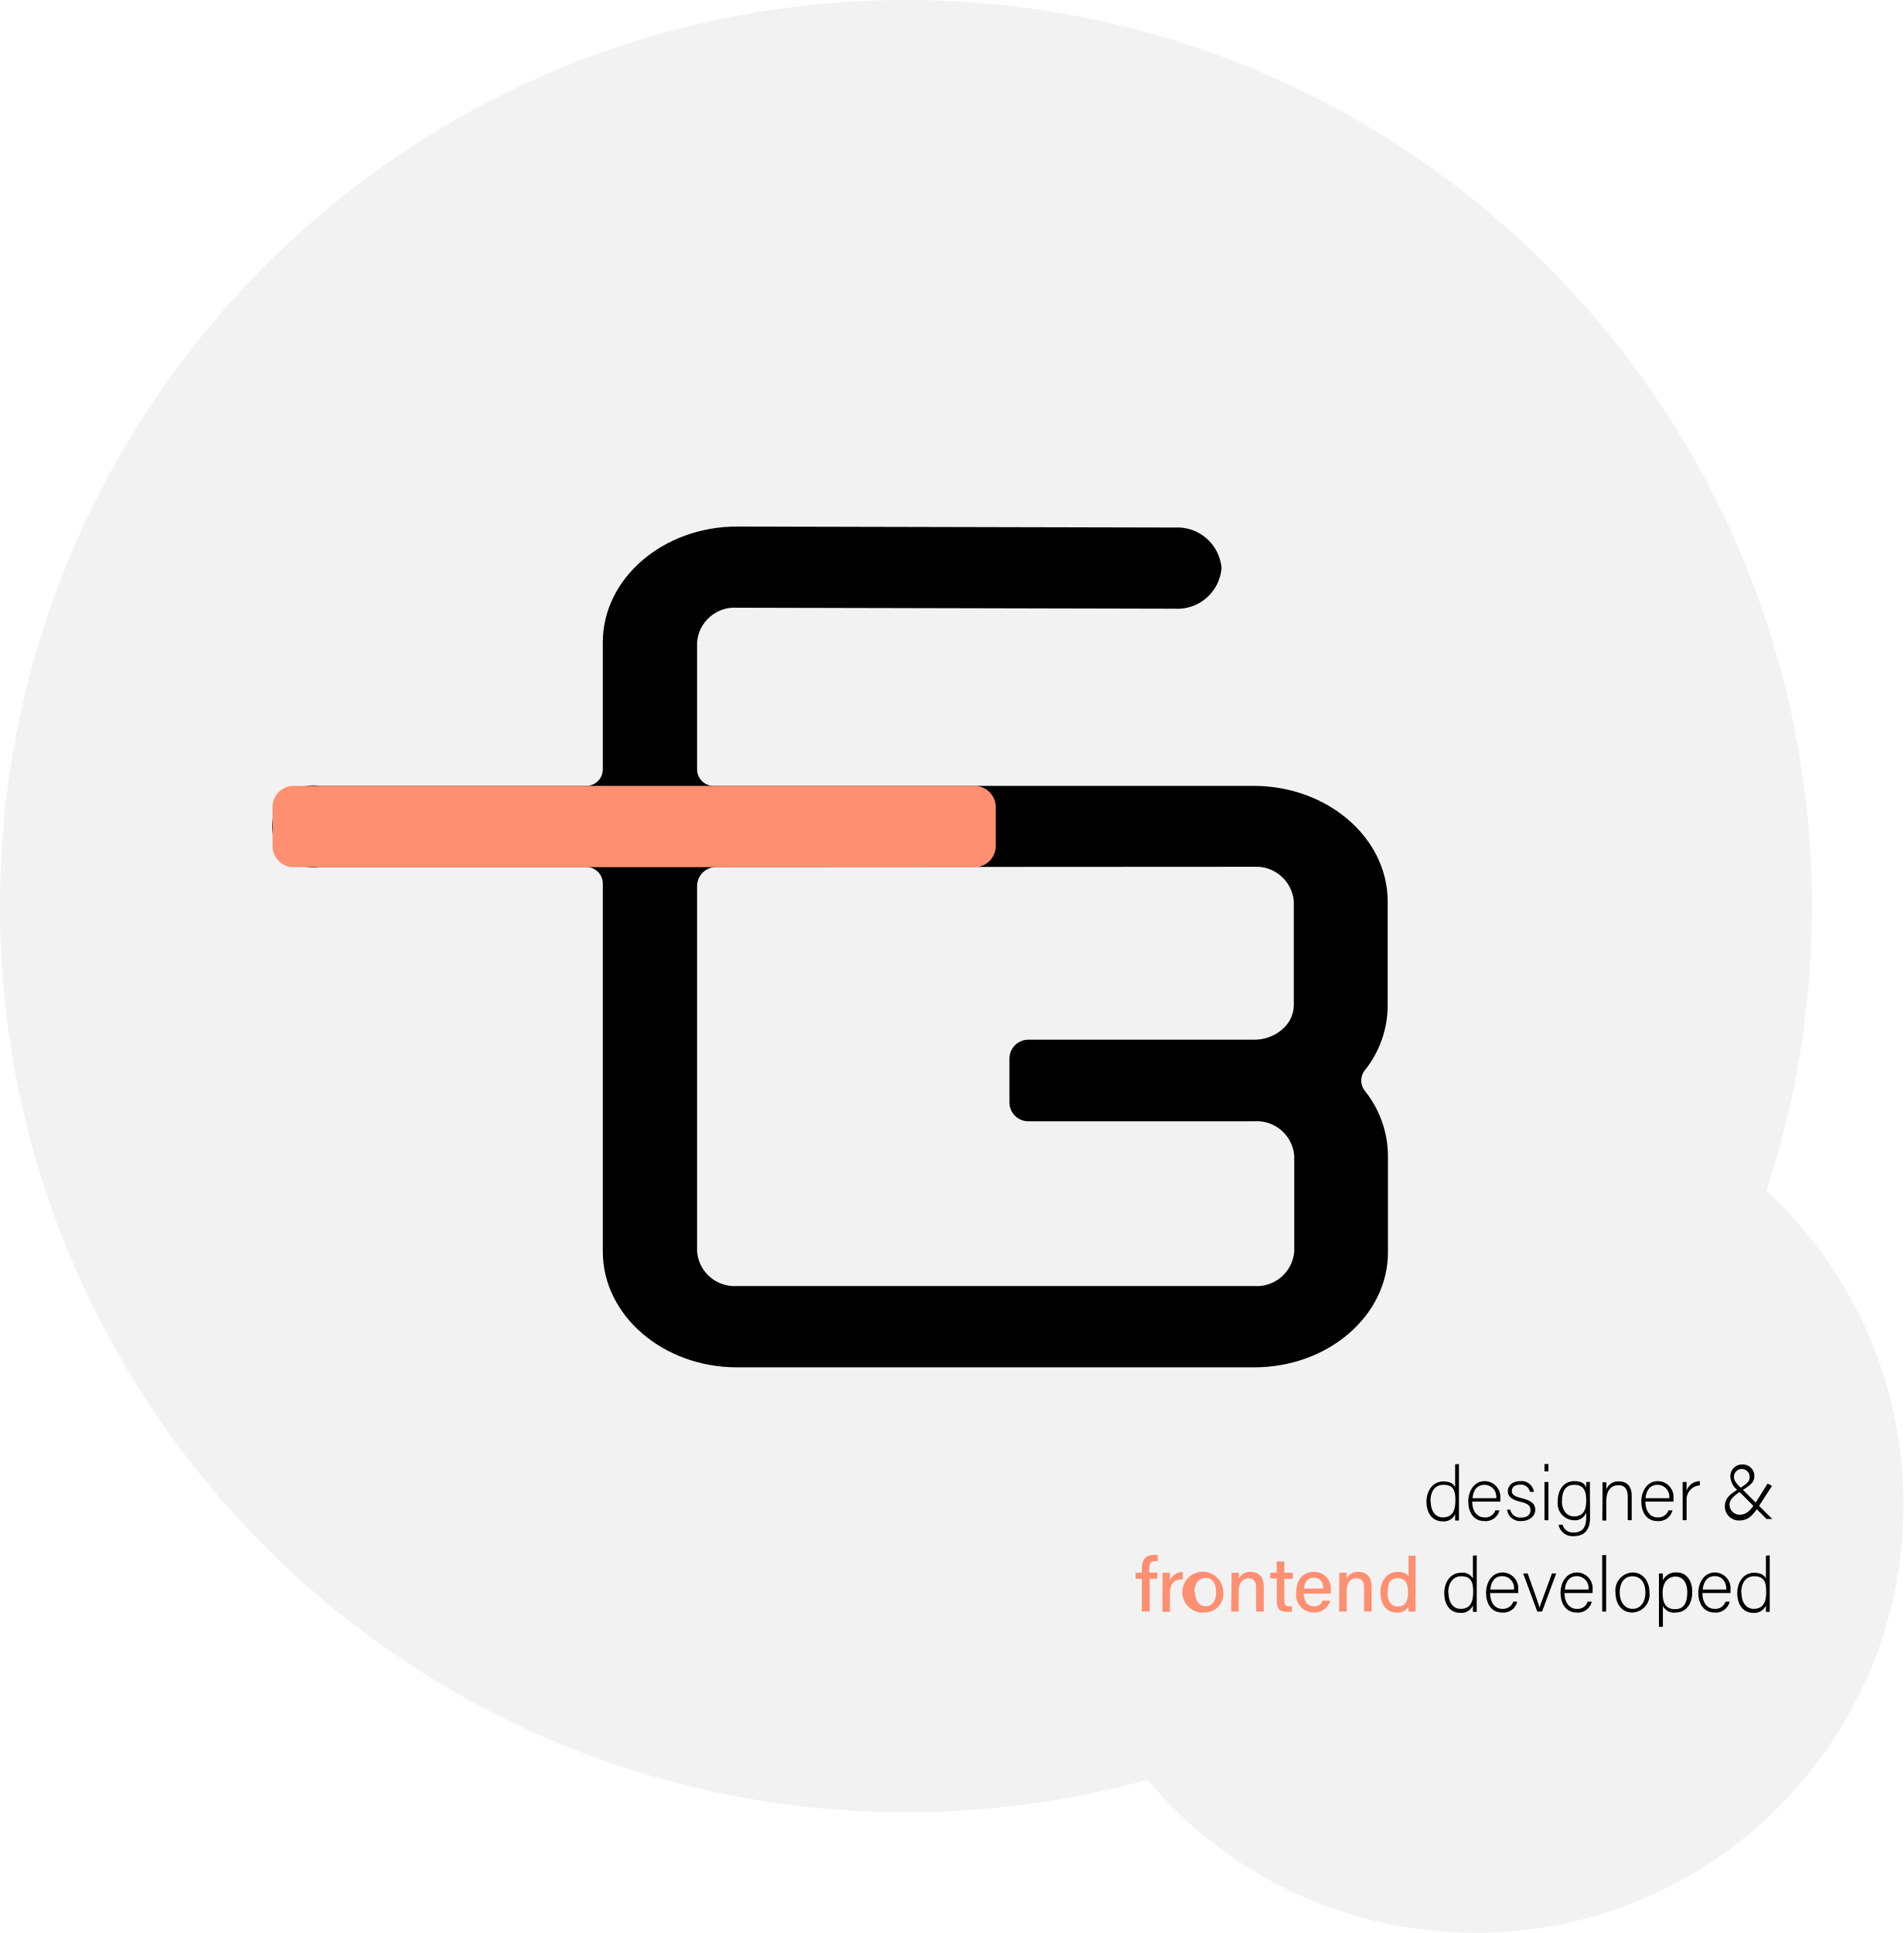
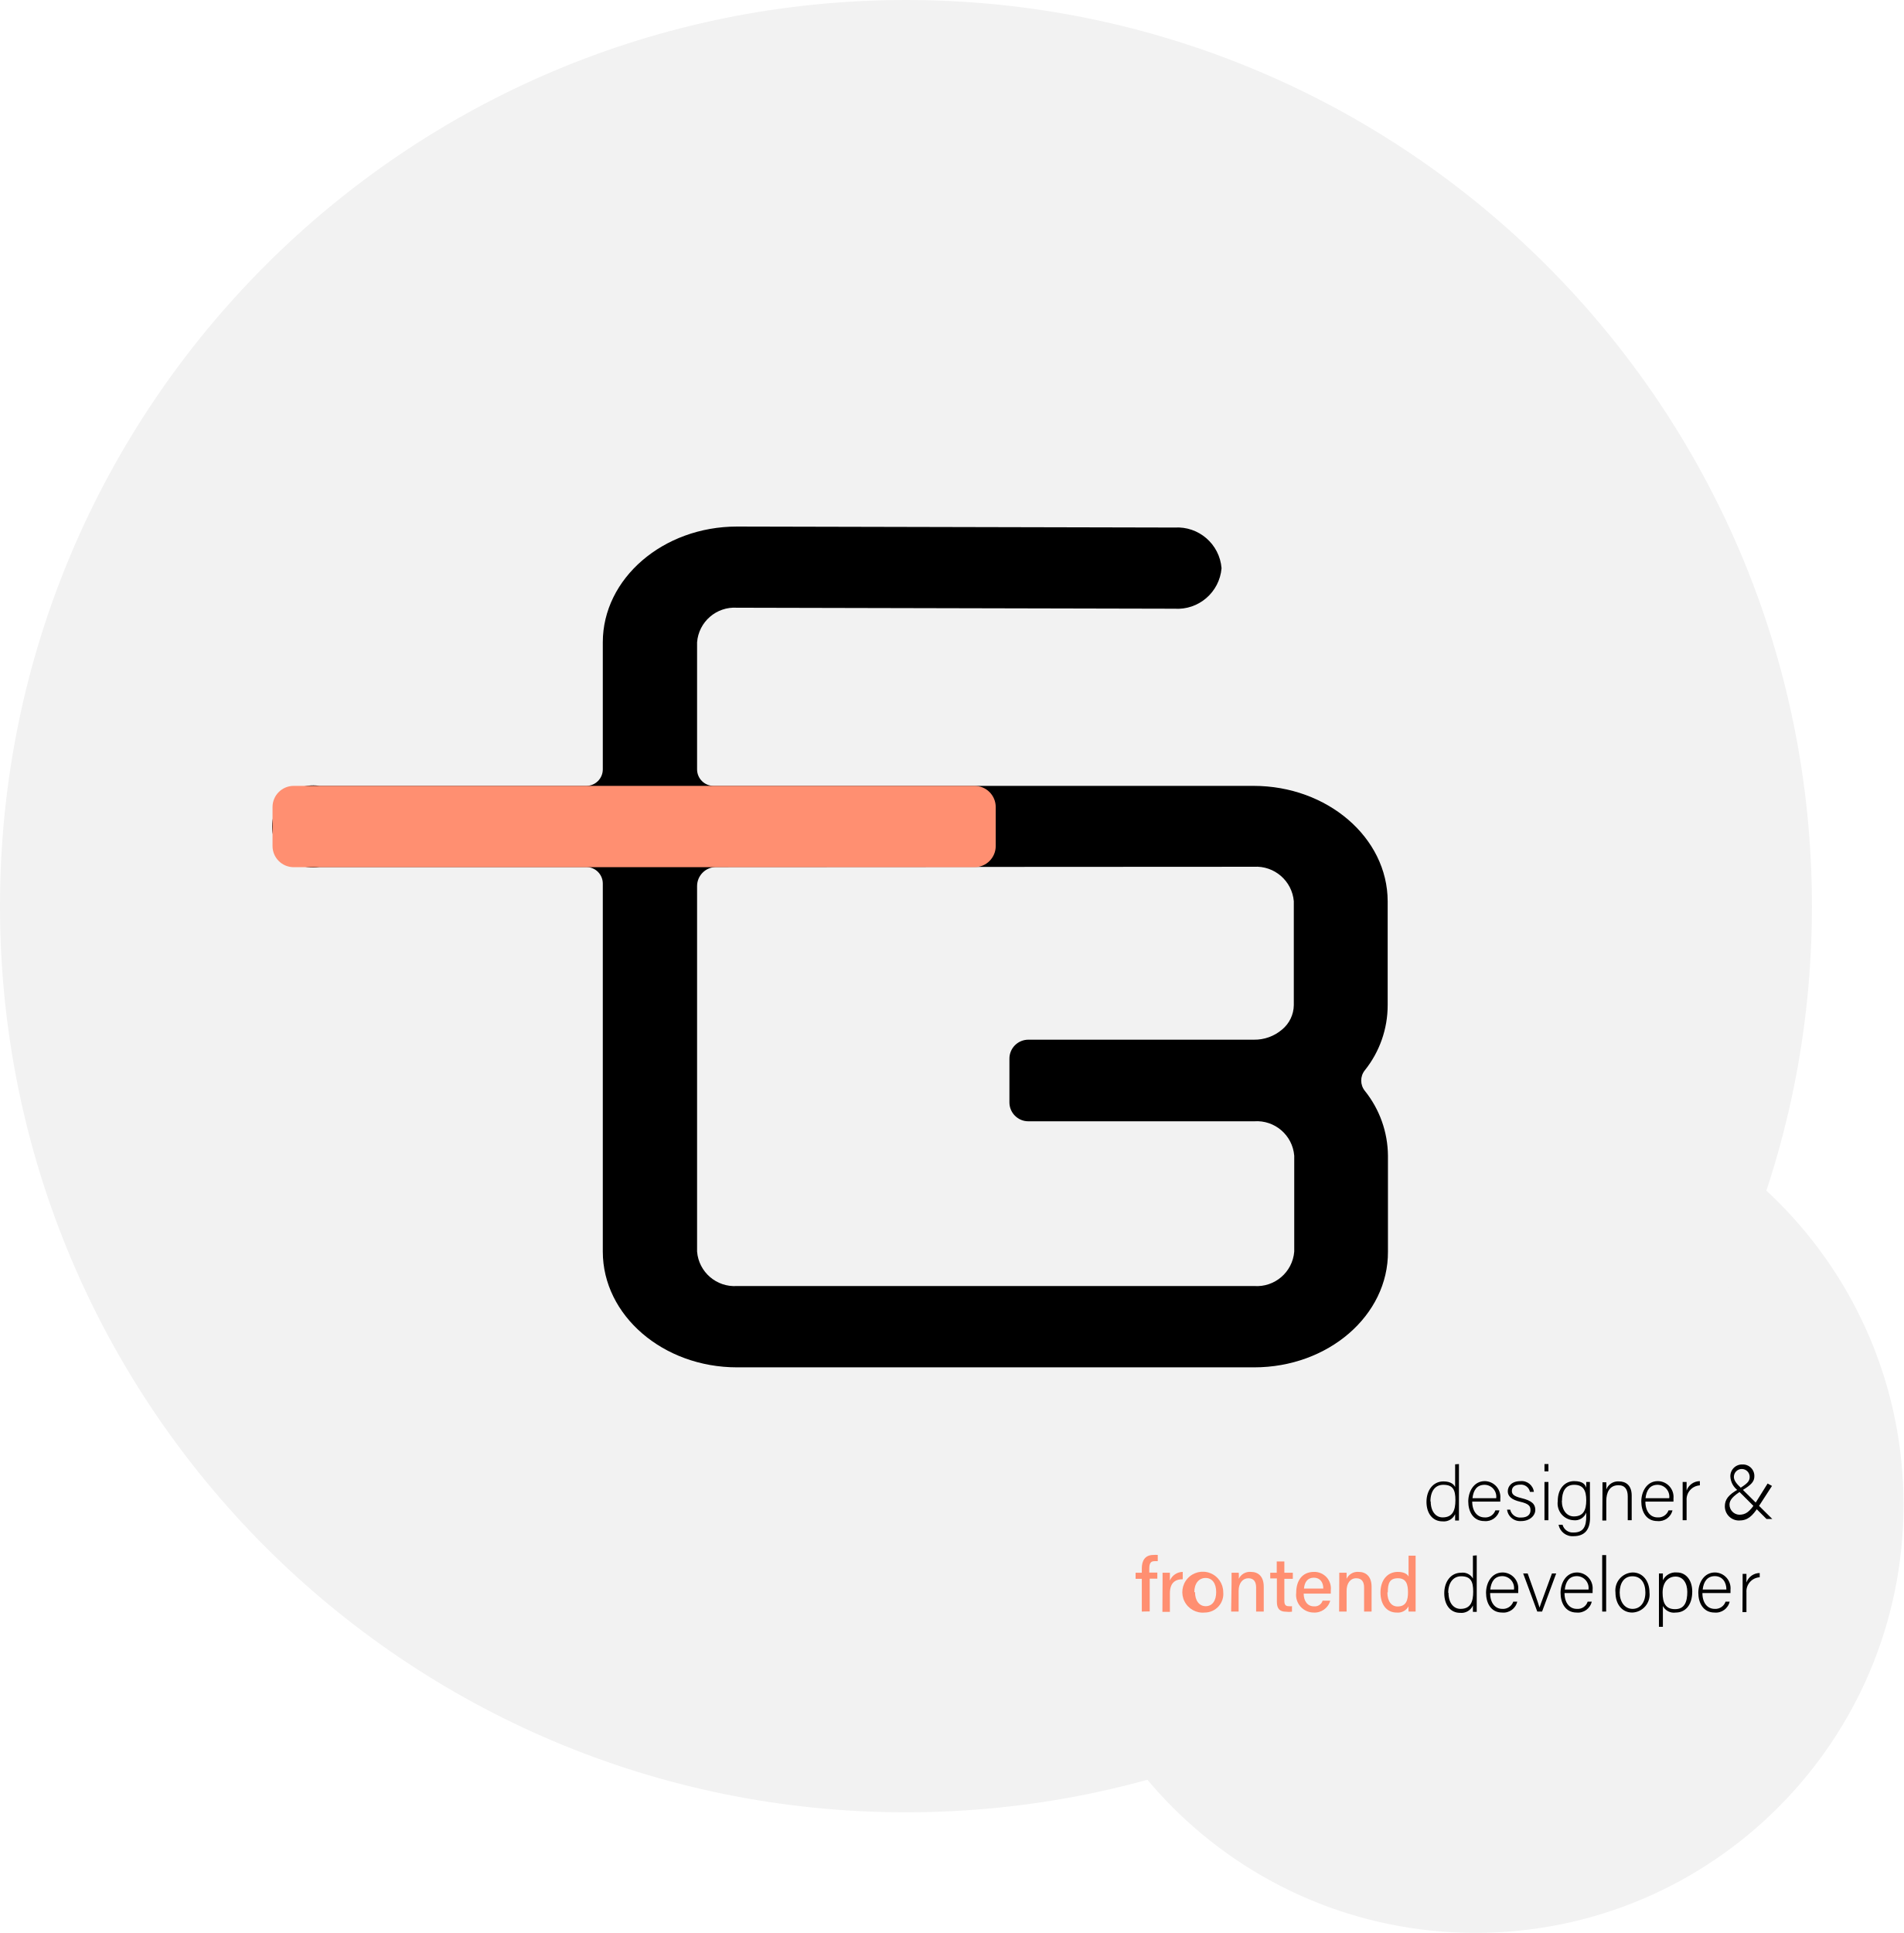
<svg xmlns="http://www.w3.org/2000/svg" viewBox="0 0 134.88 136.93">
  <defs>
    <style>.cls-1{fill:#f2f2f2;}.cls-2{fill:#ff8f71;}</style>
  </defs>
  <g id="Capa_2" data-name="Capa 2">
    <g id="styles">
      <circle class="cls-1" cx="104.54" cy="106.59" r="30.33" />
      <circle class="cls-1" cx="64.19" cy="64.19" r="64.19" />
      <g id="Iso">
        <path d="M88.86,96.86H52.22c-5.24,0-9.51-3.68-9.51-8.2V62.59a1.17,1.17,0,0,0-1.16-1.17H22.64a2.91,2.91,0,1,1,0-5.75H41.55a1.17,1.17,0,0,0,1.16-1.17v-9c0-4.52,4.27-8.2,9.51-8.2l31,.07a3.14,3.14,0,0,1,3.33,2.88,3.14,3.14,0,0,1-3.34,2.87h0l-31-.07a2.66,2.66,0,0,0-2.82,2.45v9a1.17,1.17,0,0,0,1.17,1.17H88.82c5.22,0,9.49,3.66,9.5,8.17l0,7.36a7.37,7.37,0,0,1-1.62,4.62,1.16,1.16,0,0,0,0,1.45,7.43,7.43,0,0,1,1.64,4.6v6.79C98.37,93.18,94.11,96.86,88.86,96.86ZM50.73,61.42a1.35,1.35,0,0,0-1.34,1.35V88.66a2.66,2.66,0,0,0,2.83,2.44H88.86a2.66,2.66,0,0,0,2.84-2.44V81.87a2.66,2.66,0,0,0-2.84-2.44h-16a1.34,1.34,0,0,1-1.34-1.34V75a1.34,1.34,0,0,1,1.34-1.35H88.84a3,3,0,0,0,2-.72,2.28,2.28,0,0,0,.83-1.73l0-7.36a2.68,2.68,0,0,0-2.83-2.44Z" />
      </g>
      <rect class="cls-2" x="19.31" y="55.67" width="51.24" height="5.76" rx="1.5" />
      <path d="M103.37,103.71v4h-.27c0-.07,0-.32,0-.45a.88.88,0,0,1-.9.51c-.7,0-1.13-.57-1.13-1.38s.46-1.45,1.2-1.45c.54,0,.75.23.83.4v-1.61Zm-2,2.65c0,.73.38,1.13.84,1.13.71,0,.91-.49.91-1.22s-.17-1.09-.86-1.09C101.71,105.18,101.35,105.6,101.35,106.36Z" />
      <path d="M104.31,106.37c0,.69.36,1.12.87,1.12a.74.74,0,0,0,.77-.5h.29a1,1,0,0,1-1.07.76c-.82,0-1.14-.71-1.14-1.39s.38-1.44,1.17-1.44a1.12,1.12,0,0,1,1.1,1.23v.22Zm1.7-.24a.84.84,0,0,0-.82-.95c-.55,0-.8.39-.86.95Z" />
      <path d="M107,106.94a.72.72,0,0,0,.77.56c.47,0,.67-.22.67-.52s-.13-.46-.73-.6-.88-.38-.88-.74.28-.72.9-.72a.87.87,0,0,1,.95.76h-.28a.64.64,0,0,0-.68-.51c-.47,0-.6.23-.6.45s.13.37.66.5c.76.18,1,.43,1,.84s-.4.79-1,.79a.93.93,0,0,1-1-.81Z" />
      <path d="M109.43,103.71h.28v.52h-.28Zm0,1.27h.28v2.71h-.28Z" />
      <path d="M112.66,107.5c0,.86-.38,1.32-1.17,1.32a1,1,0,0,1-1.06-.81h.28a.75.75,0,0,0,.79.55c.7,0,.89-.45.89-1.13v-.28a.85.85,0,0,1-.9.54,1.19,1.19,0,0,1-1.12-1.35c0-.91.52-1.42,1.16-1.42s.79.26.86.47c0-.15,0-.34,0-.41h.26c0,.1,0,.53,0,.79Zm-2-1.18c0,.64.34,1.1.85,1.1.67,0,.88-.44.88-1.14s-.21-1.1-.86-1.1S110.67,105.71,110.67,106.32Z" />
      <path d="M113.54,105.66V105h.27a4.42,4.42,0,0,1,0,.51.89.89,0,0,1,.9-.57c.48,0,.9.27.9,1v1.75h-.28V106c0-.48-.19-.79-.66-.79-.64,0-.86.53-.86,1.11v1.39h-.28Z" />
      <path d="M116.58,106.37c0,.69.35,1.12.86,1.12a.76.76,0,0,0,.78-.5h.28a1,1,0,0,1-1.07.76c-.82,0-1.14-.71-1.14-1.39s.38-1.44,1.17-1.44a1.12,1.12,0,0,1,1.11,1.23,1.62,1.62,0,0,1,0,.22Zm1.69-.24a.84.84,0,0,0-.82-.95c-.55,0-.8.39-.86.95Z" />
      <path d="M119.22,105.72c0-.45,0-.65,0-.74h.28c0,.09,0,.26,0,.61a1,1,0,0,1,.94-.67v.3a1,1,0,0,0-.94,1.07v1.4h-.28Z" />
      <path d="M125.55,105.26l-.94,1.45c-.46.71-.79,1-1.4,1a1,1,0,0,1-1-1c0-.46.21-.81,1-1.24.55-.36.76-.51.76-.85a.56.56,0,1,0-1.12,0c0,.24.17.47.49.77l2.23,2.21h-.41l-2-2a1.31,1.31,0,0,1-.56-1,.83.83,0,0,1,.87-.86.81.81,0,0,1,.83.84c0,.37-.21.6-.87,1s-.89.69-.89,1a.72.72,0,0,0,.68.72c.44,0,.73-.16,1.22-.93l.8-1.28Z" />
      <path class="cls-2" d="M80.9,114.16v-2.32h-.44v-.43h.44v-.31c0-.52.21-.95.82-.95a1.42,1.42,0,0,1,.31,0v.44l-.23,0c-.27,0-.37.15-.37.54v.27H82v.43h-.54v2.32Z" />
      <path class="cls-2" d="M82.37,112.16c0-.36,0-.59,0-.75h.52c0,.08,0,.3,0,.55a1,1,0,0,1,.91-.61v.52c-.56,0-.91.28-.91,1v1.31h-.53Z" />
      <path class="cls-2" d="M86.67,112.78a1.32,1.32,0,0,1-1.31,1.45,1.45,1.45,0,1,1,1.31-1.45Zm-2,0c0,.59.29,1,.76,1s.74-.4.74-1-.27-1-.75-1S84.62,112.17,84.62,112.79Z" />
      <path class="cls-2" d="M87.26,112.11v-.7h.51a3.1,3.1,0,0,1,0,.43.87.87,0,0,1,.86-.49c.52,0,.91.32.91,1.05v1.76H89v-1.7c0-.39-.15-.66-.55-.66s-.69.35-.69.89v1.47h-.53Z" />
      <path class="cls-2" d="M90,111.41h.46v-.8H91v.8h.6v.43H91v1.56c0,.25.07.38.31.38a.93.93,0,0,0,.23,0v.39a1.54,1.54,0,0,1-.43,0c-.45,0-.64-.23-.64-.7v-1.66H90Z" />
      <path class="cls-2" d="M92.37,112.89c0,.52.27.9.72.9a.58.58,0,0,0,.62-.4h.54a1.15,1.15,0,0,1-1.18.84,1.25,1.25,0,0,1-1.23-1.41c0-.83.41-1.47,1.26-1.47a1.17,1.17,0,0,1,1.19,1.31v.23Zm1.39-.36c0-.43-.22-.77-.67-.77s-.66.32-.7.77Z" />
      <path class="cls-2" d="M94.89,112.11c0-.24,0-.49,0-.7h.52c0,.08,0,.35,0,.43a.86.86,0,0,1,.85-.49c.52,0,.92.32.92,1.05v1.76h-.53v-1.7c0-.39-.15-.66-.56-.66s-.68.35-.68.89v1.47h-.53Z" />
      <path class="cls-2" d="M100.3,110.2v3.19c0,.26,0,.51,0,.77H99.8a2.05,2.05,0,0,1,0-.37.86.86,0,0,1-.85.44c-.7,0-1.14-.57-1.14-1.42s.47-1.46,1.23-1.46c.47,0,.69.18.76.33V110.2Zm-2,2.6c0,.64.29,1,.72,1,.62,0,.74-.46.74-1s-.11-1-.71-1S98.33,112.16,98.33,112.8Z" />
      <path d="M104.63,110.18v4h-.27c0-.06,0-.31,0-.45a.89.89,0,0,1-.91.52c-.7,0-1.12-.58-1.12-1.39s.46-1.45,1.19-1.45a.83.83,0,0,1,.84.41v-1.62Zm-2,2.65c0,.74.38,1.14.85,1.14.71,0,.9-.5.9-1.22s-.17-1.09-.86-1.09C103,111.66,102.61,112.08,102.61,112.83Z" />
      <path d="M105.58,112.85c0,.69.35,1.12.86,1.12a.77.77,0,0,0,.78-.51h.28a1,1,0,0,1-1.07.77c-.82,0-1.14-.71-1.14-1.4s.38-1.44,1.18-1.44a1.12,1.12,0,0,1,1.1,1.23,1.69,1.69,0,0,1,0,.23Zm1.69-.25a.84.84,0,0,0-.82-.95c-.55,0-.8.39-.86.95Z" />
      <path d="M108.24,111.46c.44,1.23.74,2.07.84,2.42h0c.06-.21.37-1,.88-2.42h.3l-1,2.7h-.34l-1-2.7Z" />
      <path d="M110.85,112.85c0,.69.36,1.12.87,1.12a.74.74,0,0,0,.77-.51h.29a1,1,0,0,1-1.07.77c-.82,0-1.14-.71-1.14-1.4s.38-1.44,1.17-1.44a1.12,1.12,0,0,1,1.1,1.23v.23Zm1.7-.25a.84.84,0,0,0-.82-.95c-.55,0-.8.39-.86.95Z" />
      <path d="M113.52,114.16v-4h.28v4Z" />
      <path d="M116.87,112.81a1.27,1.27,0,0,1-1.22,1.42c-.73,0-1.19-.6-1.19-1.42a1.27,1.27,0,0,1,1.22-1.42C116.4,111.39,116.87,112,116.87,112.81Zm-2.11,0c0,.64.34,1.16.91,1.16s.91-.48.91-1.16-.32-1.15-.92-1.15S114.76,112.16,114.76,112.81Z" />
      <path d="M117.82,113.77v1.47h-.28v-3.12c0-.22,0-.46,0-.66h.28c0,.1,0,.26,0,.48a1,1,0,0,1,1-.55c.63,0,1.08.54,1.08,1.35,0,1-.52,1.49-1.17,1.49A.88.88,0,0,1,117.82,113.77Zm1.73-1c0-.62-.3-1.09-.83-1.09s-.92.41-.92,1.14.21,1.17.88,1.17S119.55,113.49,119.55,112.75Z" />
      <path d="M120.62,112.85c0,.69.35,1.12.87,1.12a.76.76,0,0,0,.77-.51h.29a1,1,0,0,1-1.07.77c-.82,0-1.15-.71-1.15-1.4s.39-1.44,1.18-1.44a1.12,1.12,0,0,1,1.1,1.23v.23Zm1.7-.25c0-.53-.29-.95-.82-.95s-.8.39-.86.95Z" />
-       <path d="M125.39,110.18v4h-.27c0-.06,0-.31,0-.45a.89.89,0,0,1-.91.52c-.7,0-1.12-.58-1.12-1.39s.46-1.45,1.19-1.45c.54,0,.76.23.84.41v-1.62Zm-2,2.65c0,.74.38,1.14.85,1.14.71,0,.9-.5.9-1.22s-.17-1.09-.86-1.09C123.73,111.66,123.37,112.08,123.37,112.83Z" />
+       <path d="M123.47,112.23v-.74h.27c0,.09,0,.27,0,.61a1,1,0,0,1,.94-.67v.3a1,1,0,0,0-.94,1.07v1.4h-.28Z" />
    </g>
  </g>
</svg>
